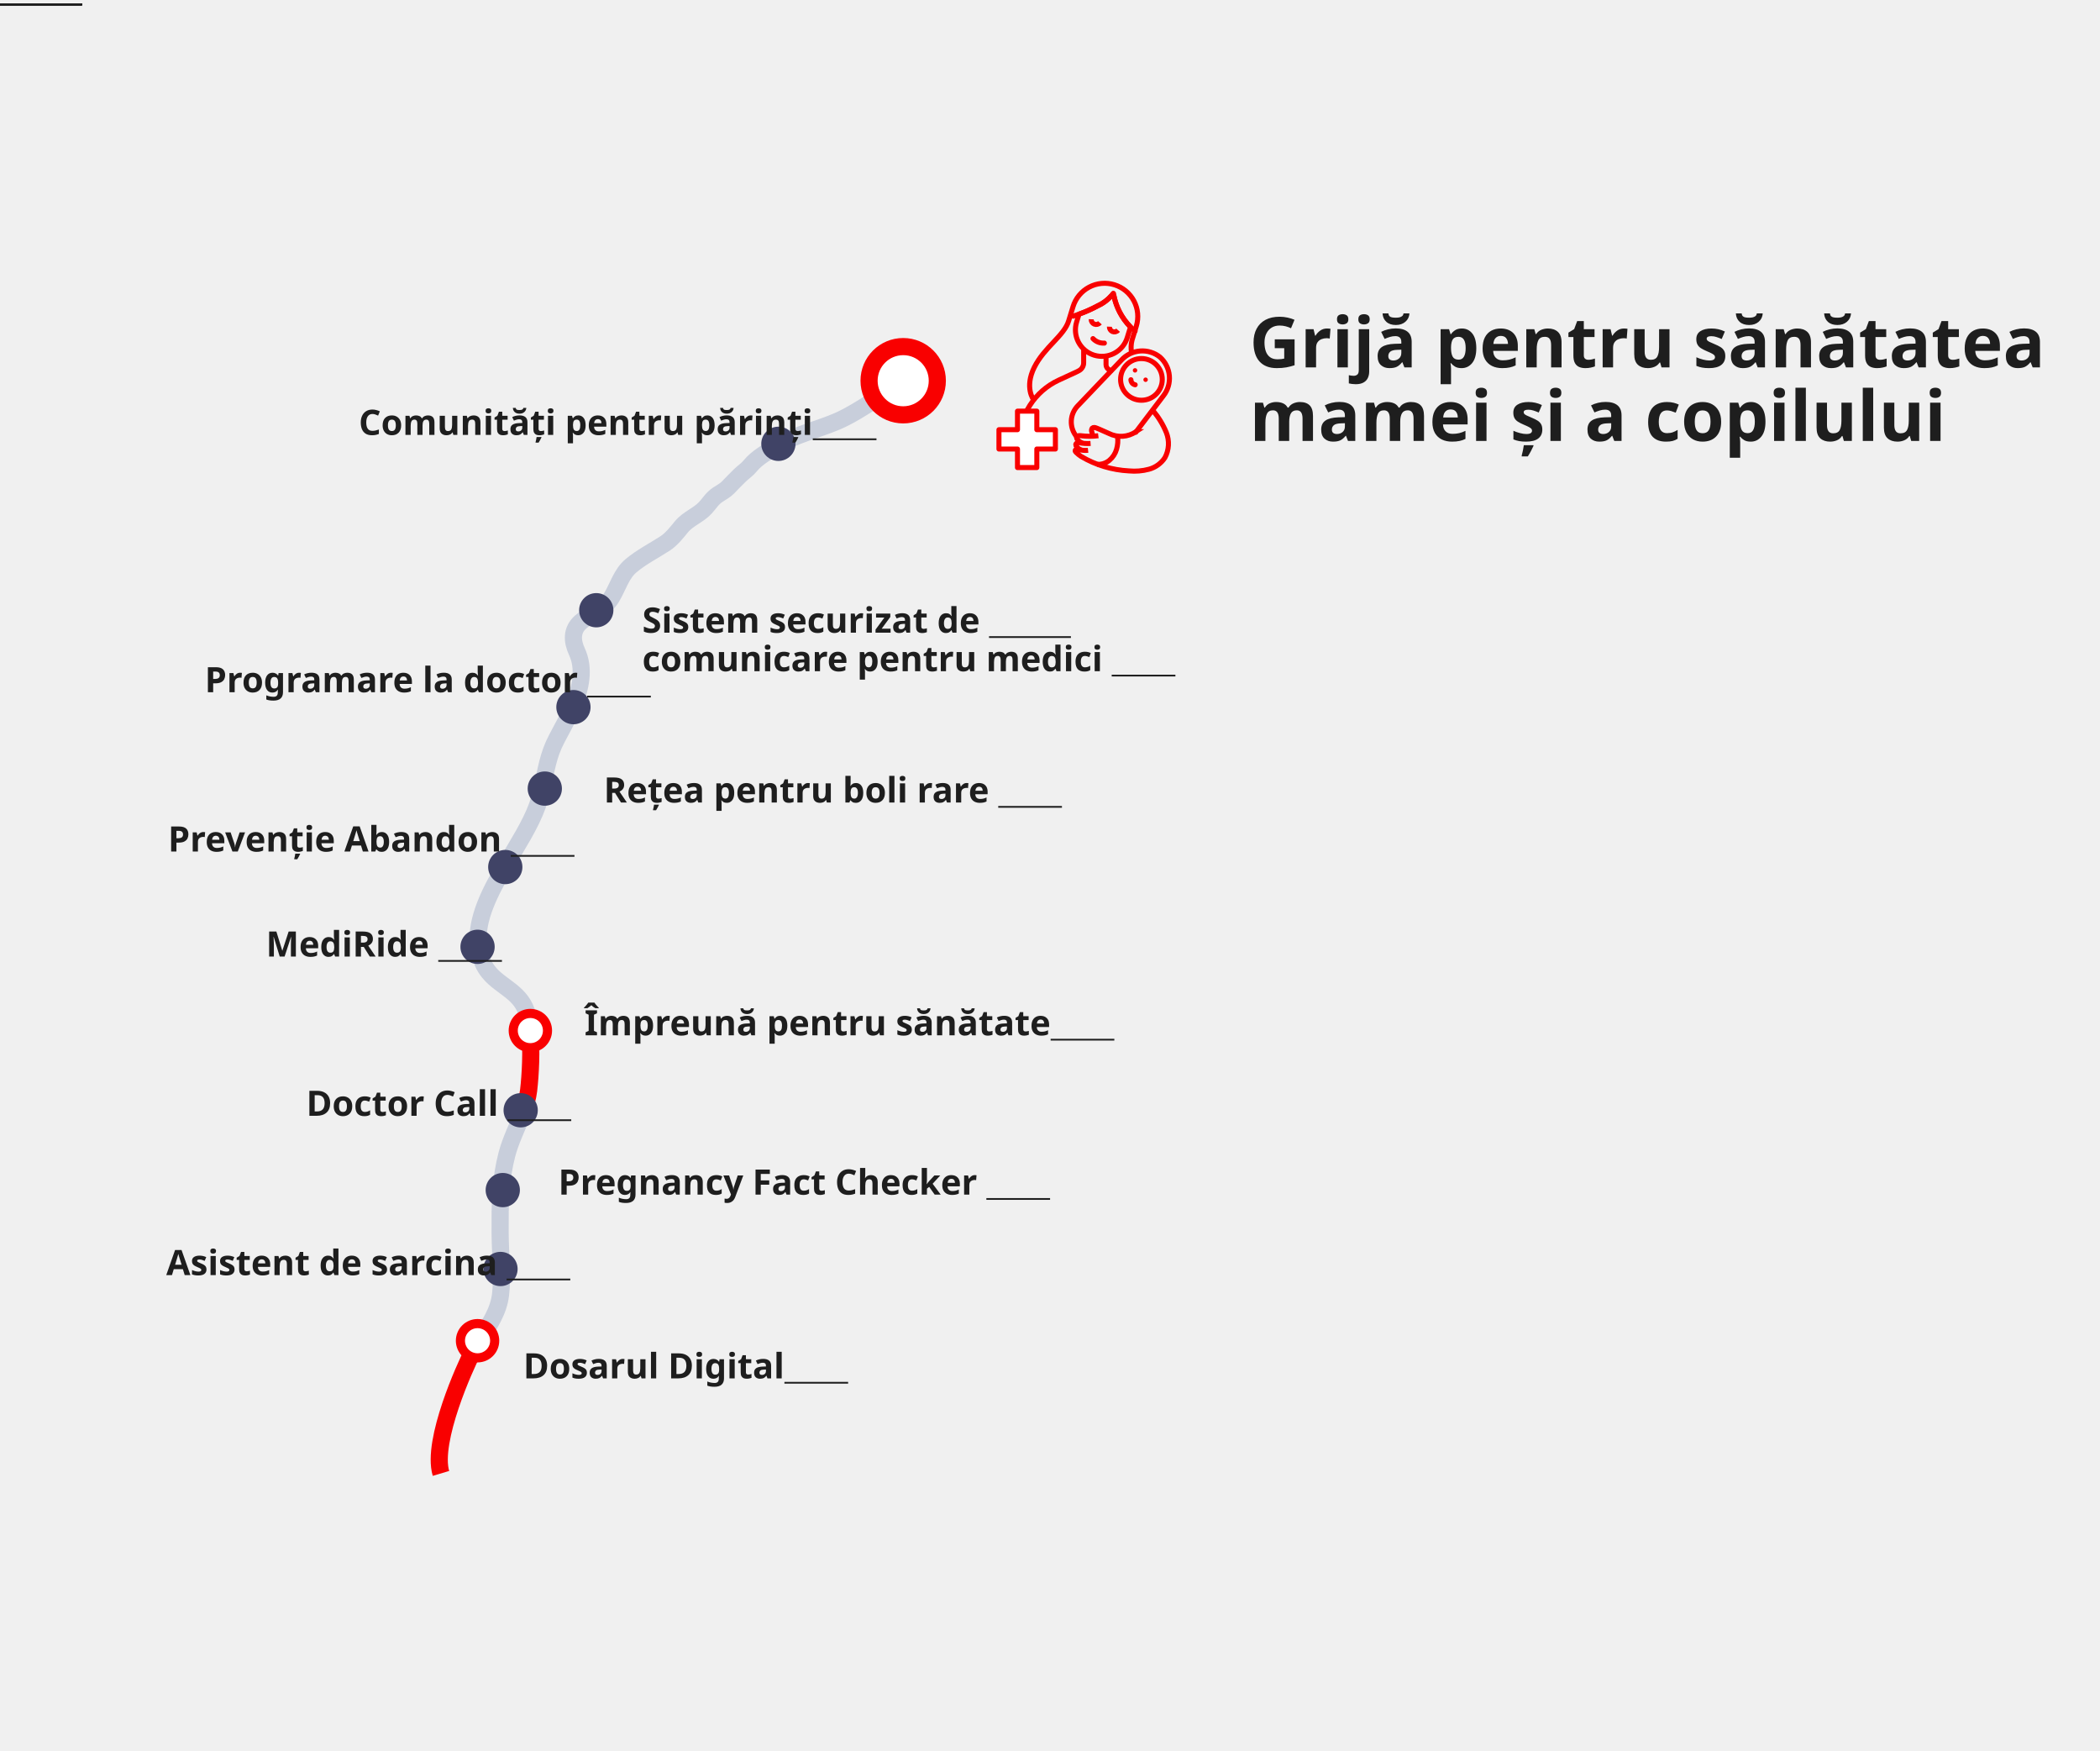
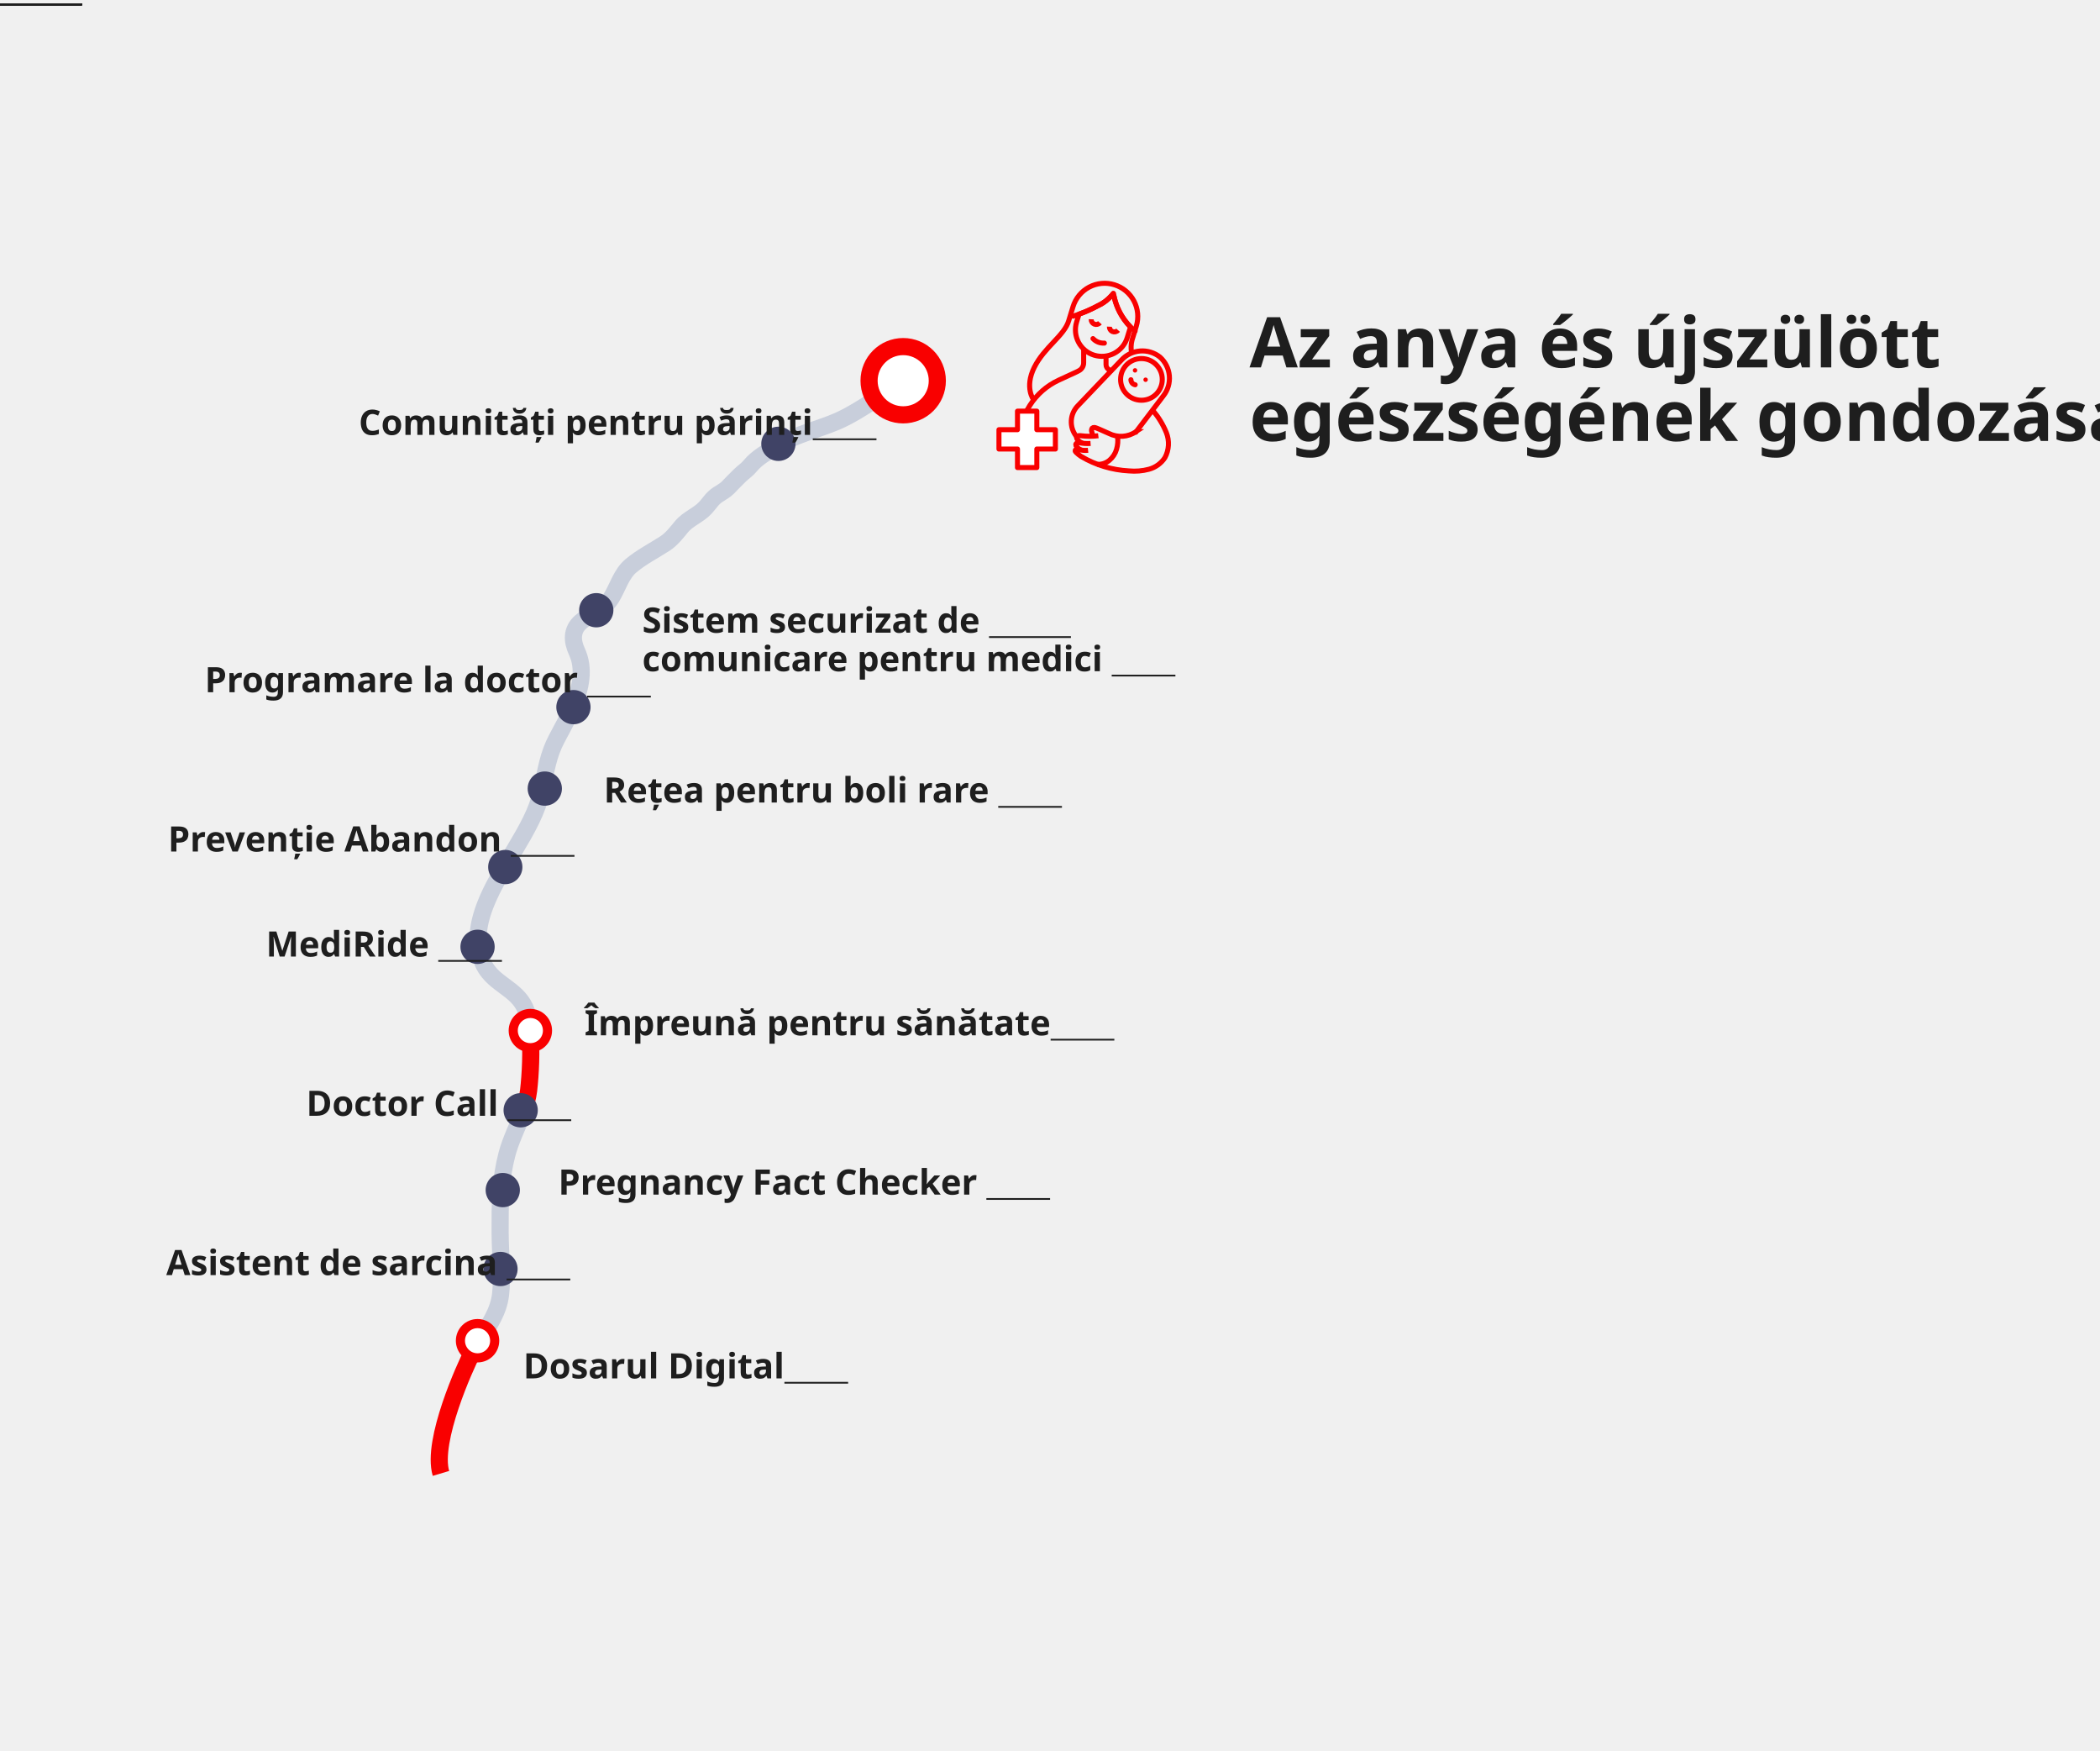
<svg xmlns="http://www.w3.org/2000/svg" viewBox="0 0 1200 1000" fill="none">
  <g id="segment-health-01-grija-pentru-sanatatea-mamei-si-a-copilului">
    <g id="Group 1179">
      <g id="Group 1127">
        <path id="Vector" d="M516.606 216.219C513.813 218.96 510.942 221.858 507.809 224.181C504.677 226.504 500.97 227.731 497.682 229.819C495.202 231.411 492.644 233.029 490.06 234.569C486.249 236.84 482.333 239.007 478.235 240.756C472.858 243.079 466.724 245.01 461.452 246.89C455.97 248.873 449.914 251.092 444.746 254.277" stroke="#C8CEDB" stroke-width="9.793" stroke-miterlimit="10" stroke-linecap="round" stroke-linejoin="round" />
        <path id="Vector_2" d="M516.11 236.997C526.878 236.997 535.608 228.267 535.608 217.498C535.608 206.73 526.878 198 516.11 198C505.341 198 496.611 206.73 496.611 217.498C496.611 228.267 505.341 236.997 516.11 236.997Z" fill="white" stroke="#F90000" stroke-width="9.793" stroke-miterlimit="10" stroke-linecap="round" stroke-linejoin="round" />
        <path id="Vector_3" d="M444.773 254.329C438.978 257.905 432.766 261.115 428.589 266.258C426.971 268.215 424.726 269.755 422.925 271.452C420.55 273.697 418.383 276.072 416.008 278.474C414.155 280.353 412.145 281.266 410.004 282.728C406.872 284.895 405.671 287.218 403.139 290.011C399.172 294.37 393.247 296.249 389.384 300.948C386.721 304.184 383.745 308.047 380.065 310.449C373.774 314.521 366.466 318.253 360.645 323.135C355.033 327.833 353.101 335.272 349.447 341.328C347.176 345.113 344.044 347.331 340.755 349.367" stroke="#C8CEDB" stroke-width="9.793" stroke-miterlimit="10" stroke-linecap="round" stroke-linejoin="round" />
        <path id="Vector_4" d="M444.798 263.334C450.204 263.334 454.587 258.952 454.587 253.546C454.587 248.14 450.204 243.757 444.798 243.757C439.392 243.757 435.01 248.14 435.01 253.546C435.01 258.952 439.392 263.334 444.798 263.334Z" fill="#404366" />
        <path id="Vector_5" d="M327.677 403.008C329.766 397.944 331.41 392.723 331.932 387.555V387.477C332.48 382.282 331.906 377.114 329.635 372.181C326.946 366.386 326.424 360.069 331.828 355.319C334.647 352.839 337.779 351.168 340.755 349.341" stroke="#C8CEDB" stroke-width="9.793" stroke-miterlimit="10" stroke-linecap="round" stroke-linejoin="round" />
        <path id="Vector_6" d="M340.729 358.399C346.135 358.399 350.517 354.016 350.517 348.61C350.517 343.204 346.135 338.822 340.729 338.822C335.323 338.822 330.94 343.204 330.94 348.61C330.94 354.016 335.323 358.399 340.729 358.399Z" fill="#404366" />
        <path id="Vector_7" d="M327.677 402.929C324.884 409.69 321.23 416.189 318.176 421.958C313.19 431.381 312.068 439.969 309.979 449.574" stroke="#C8CEDB" stroke-width="9.793" stroke-miterlimit="10" stroke-linecap="round" stroke-linejoin="round" />
        <path id="Vector_8" d="M327.677 413.762C333.083 413.762 337.465 409.379 337.465 403.973C337.465 398.567 333.083 394.185 327.677 394.185C322.271 394.185 317.889 398.567 317.889 403.973C317.889 409.379 322.271 413.762 327.677 413.762Z" fill="#404366" />
        <path id="Vector_9" d="M288.706 494.575C295.675 482.672 303.193 471.056 307.03 460.354C307.056 460.302 307.056 460.302 307.056 460.302C307.526 458.971 307.943 457.666 308.309 456.361C308.935 454.038 309.484 451.767 309.953 449.574" stroke="#C8CEDB" stroke-width="9.793" stroke-miterlimit="10" stroke-linecap="round" stroke-linejoin="round" />
        <path id="Vector_10" d="M311.311 460.302C316.717 460.302 321.099 455.92 321.099 450.514C321.099 445.108 316.717 440.726 311.311 440.726C305.905 440.726 301.522 445.108 301.522 450.514C301.522 455.92 305.905 460.302 311.311 460.302Z" fill="#404366" />
        <path id="Vector_11" d="M288.707 494.575C279.884 509.636 271.923 525.141 273.333 539.862" stroke="#C8CEDB" stroke-width="9.793" stroke-miterlimit="10" stroke-linecap="round" stroke-linejoin="round" />
        <path id="Vector_12" d="M288.733 505.12C294.139 505.12 298.521 500.737 298.521 495.331C298.521 489.925 294.139 485.543 288.733 485.543C283.327 485.543 278.944 489.925 278.944 495.331C278.944 500.737 283.327 505.12 288.733 505.12Z" fill="#404366" />
        <path id="Vector_13" d="M273.332 539.862C273.671 543.281 274.481 546.649 275.942 549.938C276.856 552.052 278.004 553.853 279.309 555.445C286.514 564.294 298.312 566.747 301.523 580.216C302.149 582.826 302.593 585.933 302.88 589.274" stroke="#C8CEDB" stroke-width="9.793" stroke-miterlimit="10" stroke-linecap="round" stroke-linejoin="round" />
        <path id="Vector_14" d="M272.888 550.695C278.294 550.695 282.676 546.312 282.676 540.906C282.676 535.5 278.294 531.118 272.888 531.118C267.482 531.118 263.1 535.5 263.1 540.906C263.1 546.312 267.482 550.695 272.888 550.695Z" fill="#404366" />
        <path id="Vector_15" d="M302.854 589.274C303.794 600.159 303.141 613.758 302.071 622.894C301.601 626.992 300.427 631.012 298.991 635.005" stroke="#F90000" stroke-width="9.794" stroke-miterlimit="10" stroke-linejoin="round" />
        <path id="Vector_16" d="M303.063 598.54C308.469 598.54 312.851 594.158 312.851 588.752C312.851 583.346 308.469 578.963 303.063 578.963C297.657 578.963 293.274 583.346 293.274 588.752C293.274 594.158 297.657 598.54 303.063 598.54Z" fill="white" stroke="#F90000" stroke-width="5.22" stroke-miterlimit="10" stroke-linecap="round" stroke-linejoin="round" />
        <path id="Vector_17" d="M298.991 635.005C295.989 643.253 291.735 651.371 289.62 659.672C287.872 666.432 286.906 672.88 286.384 679.301" stroke="#C8CEDB" stroke-width="9.793" stroke-miterlimit="10" stroke-linecap="round" stroke-linejoin="round" />
        <path id="Vector_18" d="M297.529 644.063C302.935 644.063 307.317 639.68 307.317 634.274C307.317 628.868 302.935 624.486 297.529 624.486C292.123 624.486 287.74 628.868 287.74 634.274C287.74 639.68 292.123 644.063 297.529 644.063Z" fill="#404366" />
        <path id="Vector_19" d="M286.383 679.301C286.018 683.634 285.861 687.941 285.809 692.352C285.757 696.346 285.757 700.418 285.783 704.62C285.809 711.041 286.305 718.037 286.488 724.954" stroke="#C8CEDB" stroke-width="9.793" stroke-miterlimit="10" stroke-linecap="round" stroke-linejoin="round" />
        <path id="Vector_20" d="M287.297 689.663C292.703 689.663 297.086 685.281 297.086 679.875C297.086 674.469 292.703 670.087 287.297 670.087C281.891 670.087 277.509 674.469 277.509 679.875C277.509 685.281 281.891 689.663 287.297 689.663Z" fill="#404366" />
        <path id="Vector_21" d="M286.487 724.954C286.618 729.991 286.566 734.977 286.018 739.649C284.921 749.072 279.675 756.72 274.663 764.681" stroke="#C8CEDB" stroke-width="9.793" stroke-miterlimit="10" stroke-linecap="round" stroke-linejoin="round" />
        <path id="Vector_22" d="M285.991 734.742C291.397 734.742 295.78 730.36 295.78 724.954C295.78 719.548 291.397 715.165 285.991 715.165C280.586 715.165 276.203 719.548 276.203 724.954C276.203 730.36 280.586 734.742 285.991 734.742Z" fill="#404366" />
        <path id="Vector_23" d="M274.638 764.681C272.915 767.422 271.218 770.189 269.73 773.086C266.154 780.003 246.421 823.02 251.981 841.735" stroke="#F90000" stroke-width="9.794" stroke-miterlimit="10" stroke-linejoin="round" />
        <path id="Vector_24" d="M272.888 775.723C278.294 775.723 282.676 771.34 282.676 765.934C282.676 760.528 278.294 756.146 272.888 756.146C267.482 756.146 263.1 760.528 263.1 765.934C263.1 771.34 267.482 775.723 272.888 775.723Z" fill="white" stroke="#F90000" stroke-width="5.22" stroke-miterlimit="10" stroke-linecap="round" stroke-linejoin="round" />
      </g>
-       <text id="GrijÄ pentru sÄnÄtatea â¨mamei Èi a copilului" fill="#1E1E1E" xml:space="preserve" style="white-space: pre" font-family="Titillium Web" font-size="40" font-weight="600" letter-spacing="0px">
-         <tspan x="714" y="209.9">Grijă pentru sănătatea-  - </tspan>
-         <tspan x="714" y="251.9">mamei și a copilului </tspan>
+       <text id="Az anya és újszülött egészségének gondozása" fill="#1E1E1E" xml:space="preserve" style="white-space: pre" font-family="Titillium Web" font-size="40" font-weight="600" letter-spacing="0px">
+         <tspan x="714" y="209.9">Az anya és újszülött</tspan>
+         <tspan x="714" y="251.9">egészségének gondozása</tspan>
      </text>
      <g id="icon-grija-pentru-sanatatea-mamei-si-a-copilului 1">
        <path id="Vector_25" d="M646.012 186.817L644.136 192.887C643.551 194.787 642.599 196.553 641.332 198.085C640.065 199.617 638.509 200.884 636.753 201.815C634.996 202.745 633.074 203.32 631.095 203.508C629.116 203.695 627.12 203.491 625.22 202.907C623.32 202.322 621.553 201.37 620.021 200.103C618.49 198.836 617.222 197.28 616.292 195.524C615.362 193.767 614.786 191.845 614.599 189.866C614.411 187.887 614.616 185.891 615.2 183.991L616.59 179.473C620.337 178.129 623.977 176.502 627.478 174.608C630.356 173.237 632.937 171.317 635.077 168.955C635.176 168.829 635.309 168.733 635.46 168.679C635.611 168.624 635.774 168.613 635.932 168.647C636.088 168.681 636.233 168.758 636.348 168.87C636.463 168.981 636.545 169.123 636.583 169.279C637.981 175.908 641.254 181.995 646.012 186.817Z" stroke="#F90000" stroke-width="2.875" stroke-linecap="round" stroke-linejoin="round" />
        <path id="Vector_26" d="M590.643 228.402C590.643 228.402 585.268 221.452 591.014 209.868C596.759 198.284 608.204 191.774 610.706 183.179L613.162 175.186C613.889 172.811 615.078 170.603 616.66 168.688C618.242 166.773 620.186 165.19 622.381 164.027C624.576 162.865 626.979 162.148 629.452 161.916C631.925 161.684 634.419 161.942 636.793 162.676C641.586 164.15 645.599 167.467 647.948 171.898C650.299 176.329 650.794 181.511 649.326 186.306L646.871 194.299C646.251 196.7 646.171 199.208 646.639 201.643" stroke="#F90000" stroke-width="2.875" stroke-miterlimit="10" />
        <path id="Vector_27" d="M613.206 180.609C614.341 180.261 615.523 179.891 616.589 179.474C620.336 178.129 623.976 176.503 627.477 174.608C630.895 173.074 633.857 170.679 636.072 167.658" stroke="#F90000" stroke-width="2.875" stroke-linecap="round" stroke-linejoin="round" />
        <path id="Vector_28" d="M636.281 167.658C637.45 174.902 640.852 181.6 646.011 186.818C646.841 187.637 647.715 188.41 648.629 189.134" stroke="#F90000" stroke-width="2.875" stroke-linecap="round" stroke-linejoin="round" />
        <path id="Vector_29" d="M628.522 184.405C628.131 184.846 627.613 185.155 627.04 185.29C626.466 185.425 625.865 185.379 625.319 185.158C624.772 184.937 624.308 184.552 623.99 184.056C623.671 183.56 623.515 182.978 623.541 182.389" stroke="#F90000" stroke-width="2.875" stroke-miterlimit="10" />
        <path id="Vector_30" d="M638.924 188.65C638.525 189.099 637.996 189.413 637.41 189.546C636.824 189.679 636.211 189.625 635.657 189.391C635.129 189.155 634.683 188.767 634.377 188.275C634.072 187.784 633.921 187.212 633.943 186.634" stroke="#F90000" stroke-width="2.875" stroke-miterlimit="10" />
        <path id="Vector_31" d="M624.56 193.44C625.389 194.321 626.403 195.008 627.528 195.453C628.653 195.897 629.863 196.088 631.07 196.011" stroke="#F90000" stroke-width="2.875" stroke-miterlimit="10" stroke-linecap="round" />
        <path id="Vector_32" d="M652.243 228.658C658.82 228.658 664.151 223.327 664.151 216.751C664.151 210.174 658.82 204.842 652.243 204.842C645.666 204.842 640.335 210.174 640.335 216.751C640.335 223.327 645.666 228.658 652.243 228.658Z" stroke="#F90000" stroke-width="2.875" stroke-miterlimit="10" />
        <path id="Vector_33" d="M648.587 212.856C649.291 212.856 649.861 212.286 649.861 211.582C649.861 210.878 649.291 210.308 648.587 210.308C647.883 210.308 647.313 210.878 647.313 211.582C647.313 212.286 647.883 212.856 648.587 212.856Z" fill="#F90000" />
        <path id="Vector_34" d="M654.629 218.206C655.333 218.206 655.903 217.635 655.903 216.931C655.903 216.228 655.333 215.657 654.629 215.657C653.926 215.657 653.355 216.228 653.355 216.931C653.355 217.635 653.926 218.206 654.629 218.206Z" fill="#F90000" />
        <path id="Vector_35" d="M646.242 216.934C646.257 217.62 646.502 218.28 646.937 218.811C647.38 219.338 647.996 219.692 648.675 219.807" stroke="#F90000" stroke-width="2.875" stroke-miterlimit="10" stroke-linecap="round" />
        <path id="Vector_36" d="M615.082 249.3C613.043 246.771 612.008 243.58 612.175 240.335C612.342 237.092 613.698 234.023 615.985 231.716L640.82 205.699C643.595 202.688 647.406 200.837 651.489 200.519C655.571 200.201 659.623 201.439 662.83 203.985C665.912 206.73 667.831 210.546 668.197 214.657C668.563 218.768 667.348 222.864 664.799 226.11L648.976 246.96" stroke="#F90000" stroke-width="2.875" stroke-miterlimit="10" stroke-linecap="round" />
        <path id="Vector_37" d="M632.021 203.588V208.337C632.021 208.929 632.182 209.51 632.489 210.016C632.795 210.523 633.234 210.935 633.758 211.21L634.824 211.743" stroke="#F90000" stroke-width="2.875" stroke-miterlimit="10" stroke-linecap="round" />
        <path id="Vector_38" d="M619.233 199.695V207.178C619.25 208.133 618.998 209.074 618.507 209.893C618.016 210.713 617.304 211.377 616.452 211.811L614.947 212.576L604.892 217.21C598.187 220.33 592.51 225.299 588.53 231.532C584.549 237.765 582.43 245.005 582.419 252.401V259.699" stroke="#F90000" stroke-width="2.875" stroke-miterlimit="10" stroke-linecap="round" />
        <path id="Vector_39" d="M658.868 234.592C662.054 238.358 664.626 242.604 666.49 247.172C667.402 249.466 667.802 251.932 667.662 254.397C667.522 256.862 666.845 259.267 665.68 261.443C663.55 264.693 660.302 267.05 656.551 268.069C652.824 269.067 648.948 269.389 645.107 269.019C635.486 268.52 626.13 265.698 617.839 260.794C616.792 260.129 615.821 259.352 614.943 258.477C614.642 258.176 614.317 257.805 614.387 257.388C614.433 257.173 614.548 256.979 614.716 256.837C614.884 256.694 615.094 256.611 615.314 256.601C615.75 256.587 616.184 256.666 616.588 256.832C618.269 257.294 620.021 257.435 621.754 257.249" stroke="#F90000" stroke-width="2.875" stroke-miterlimit="10" />
        <path id="Vector_40" d="M617.908 257.152C616.853 256.725 615.926 256.03 615.221 255.137C615.058 254.987 614.928 254.804 614.84 254.6C614.752 254.397 614.708 254.177 614.711 253.955C614.754 253.753 614.846 253.565 614.98 253.407C615.113 253.25 615.283 253.127 615.476 253.052C615.871 252.924 616.289 252.877 616.704 252.913C618.838 253.338 621.019 253.478 623.19 253.33" stroke="#F90000" stroke-width="2.875" stroke-miterlimit="10" />
        <path id="Vector_41" d="M618.557 253.12C617.439 252.737 616.451 252.046 615.707 251.127C615.538 250.964 615.406 250.765 615.321 250.545C615.237 250.324 615.203 250.088 615.221 249.853C615.287 249.619 615.417 249.407 615.597 249.243C615.778 249.079 616.001 248.97 616.24 248.926C616.716 248.846 617.201 248.846 617.677 248.926C620.977 249.343 624.316 249.343 627.616 248.926" stroke="#F90000" stroke-width="2.875" stroke-miterlimit="10" />
        <path id="Vector_42" d="M624.695 249.273C624.366 248.444 624.096 247.592 623.884 246.725C623.748 246.377 623.698 246.002 623.739 245.631C623.779 245.26 623.908 244.904 624.116 244.594C624.271 244.451 624.454 244.342 624.653 244.274C624.853 244.206 625.064 244.181 625.274 244.2C625.688 244.243 626.094 244.344 626.479 244.501C628.796 245.381 631.112 246.563 633.614 247.606C636.061 248.847 638.796 249.41 641.535 249.235C644.273 249.06 646.914 248.153 649.183 246.609C648.998 246.609 649.183 246.795 648.975 246.887" stroke="#F90000" stroke-width="2.875" stroke-miterlimit="10" />
        <path id="Vector_43" d="M638.6 249.281C638.93 251.766 638.733 254.292 638.02 256.695C637.315 259.134 635.904 261.31 633.966 262.95C632.027 264.575 629.543 265.403 627.016 265.267" stroke="#F90000" stroke-width="2.875" stroke-miterlimit="10" />
        <path id="Vector_44" d="M592.472 245.475H603.083V256.526H592.472V267.114H581.421V256.526H570.833V245.475H581.421V234.887H592.472V245.475Z" fill="white" stroke="#F90000" stroke-width="2.875" stroke-linecap="round" stroke-linejoin="round" />
      </g>
      <text class="btn-project" text-decoration="underline" cursor="pointer" data-projectid="1" id="Dosarul Digital" fill="#1E1E1E" xml:space="preserve" style="white-space: pre" font-family="Titillium Web" font-size="20" font-weight="600" letter-spacing="0px">
        <tspan x="299" y="787.45">Dosarul Digital</tspan>
      </text>
      <text class="btn-project" text-decoration="underline" cursor="pointer" data-projectid="2" id="Asistent de sarcina" fill="#1E1E1E" xml:space="preserve" style="white-space: pre" font-family="Titillium Web" font-size="20" font-weight="600" letter-spacing="0px">
        <tspan x="95" y="728.45">Asistent de sarcina</tspan>
      </text>
      <text class="btn-project" text-decoration="underline" cursor="pointer" data-projectid="3" id="Pregnancy Fact Checker" fill="#1E1E1E" xml:space="preserve" style="white-space: pre" font-family="Titillium Web" font-size="20" font-weight="600" letter-spacing="0px">
        <tspan x="319" y="682.45">Pregnancy Fact Checker</tspan>
      </text>
      <text class="btn-project" text-decoration="underline" cursor="pointer" data-projectid="4" id="Doctor Call" fill="#1E1E1E" xml:space="preserve" style="white-space: pre" font-family="Titillium Web" font-size="20" font-weight="600" letter-spacing="0px">
        <tspan x="175" y="637.45">Doctor Call</tspan>
      </text>
      <text class="btn-project" text-decoration="underline" cursor="pointer" data-projectid="5" id="ÃmpreunÄ pentru sÄnÄtate" fill="#1E1E1E" xml:space="preserve" style="white-space: pre" font-family="Titillium Web" font-size="20" font-weight="600" letter-spacing="0px">
        <tspan x="334" y="591.45">Împreună pentru sănătate</tspan>
      </text>
      <text class="btn-project" text-decoration="underline" cursor="pointer" data-projectid="6" id="MediRide" fill="#1E1E1E" xml:space="preserve" style="white-space: pre" font-family="Titillium Web" font-size="20" font-weight="600" letter-spacing="0px">
        <tspan x="152" y="546.45">MediRide</tspan>
      </text>
      <text class="btn-project" text-decoration="underline" cursor="pointer" data-projectid="7" id="PrevenÈie Abandon" fill="#1E1E1E" xml:space="preserve" style="white-space: pre" font-family="Titillium Web" font-size="20" font-weight="600" letter-spacing="0px">
        <tspan x="96" y="486.45">Prevenție Abandon</tspan>
      </text>
      <text class="btn-project" text-decoration="underline" cursor="pointer" data-projectid="8" id="ReÈea pentru boli rare" fill="#1E1E1E" xml:space="preserve" style="white-space: pre" font-family="Titillium Web" font-size="20" font-weight="600" letter-spacing="0px">
        <tspan x="345" y="458.45">Rețea pentru boli rare</tspan>
      </text>
      <text class="btn-project" text-decoration="underline" cursor="pointer" data-projectid="9" id="Programare la doctor" fill="#1E1E1E" xml:space="preserve" style="white-space: pre" font-family="Titillium Web" font-size="20" font-weight="600" letter-spacing="0px">
        <tspan x="117" y="395.45">Programare la doctor </tspan>
      </text>
      <text class="btn-project" text-decoration="underline" cursor="pointer" data-projectid="10" id="Sistem securizat de â¨comunicare pentru medici" fill="#1E1E1E" xml:space="preserve" style="white-space: pre" font-family="Titillium Web" font-size="20" font-weight="600" letter-spacing="0px">
        <tspan x="367" y="361.45">Sistem securizat de  </tspan>
        <tspan x="367" y="383.45">comunicarepentru medici</tspan>
      </text>
      <text class="btn-project" text-decoration="underline" cursor="pointer" data-projectid="11" id="ComunitÄÈi pentru pÄrinÈi" fill="#1E1E1E" xml:space="preserve" style="white-space: pre" font-family="Titillium Web" font-size="20" font-weight="600" letter-spacing="0px">
        <tspan x="205" y="248.45">Comunități pentru părinți</tspan>
      </text>
    </g>
  </g>
</svg>
